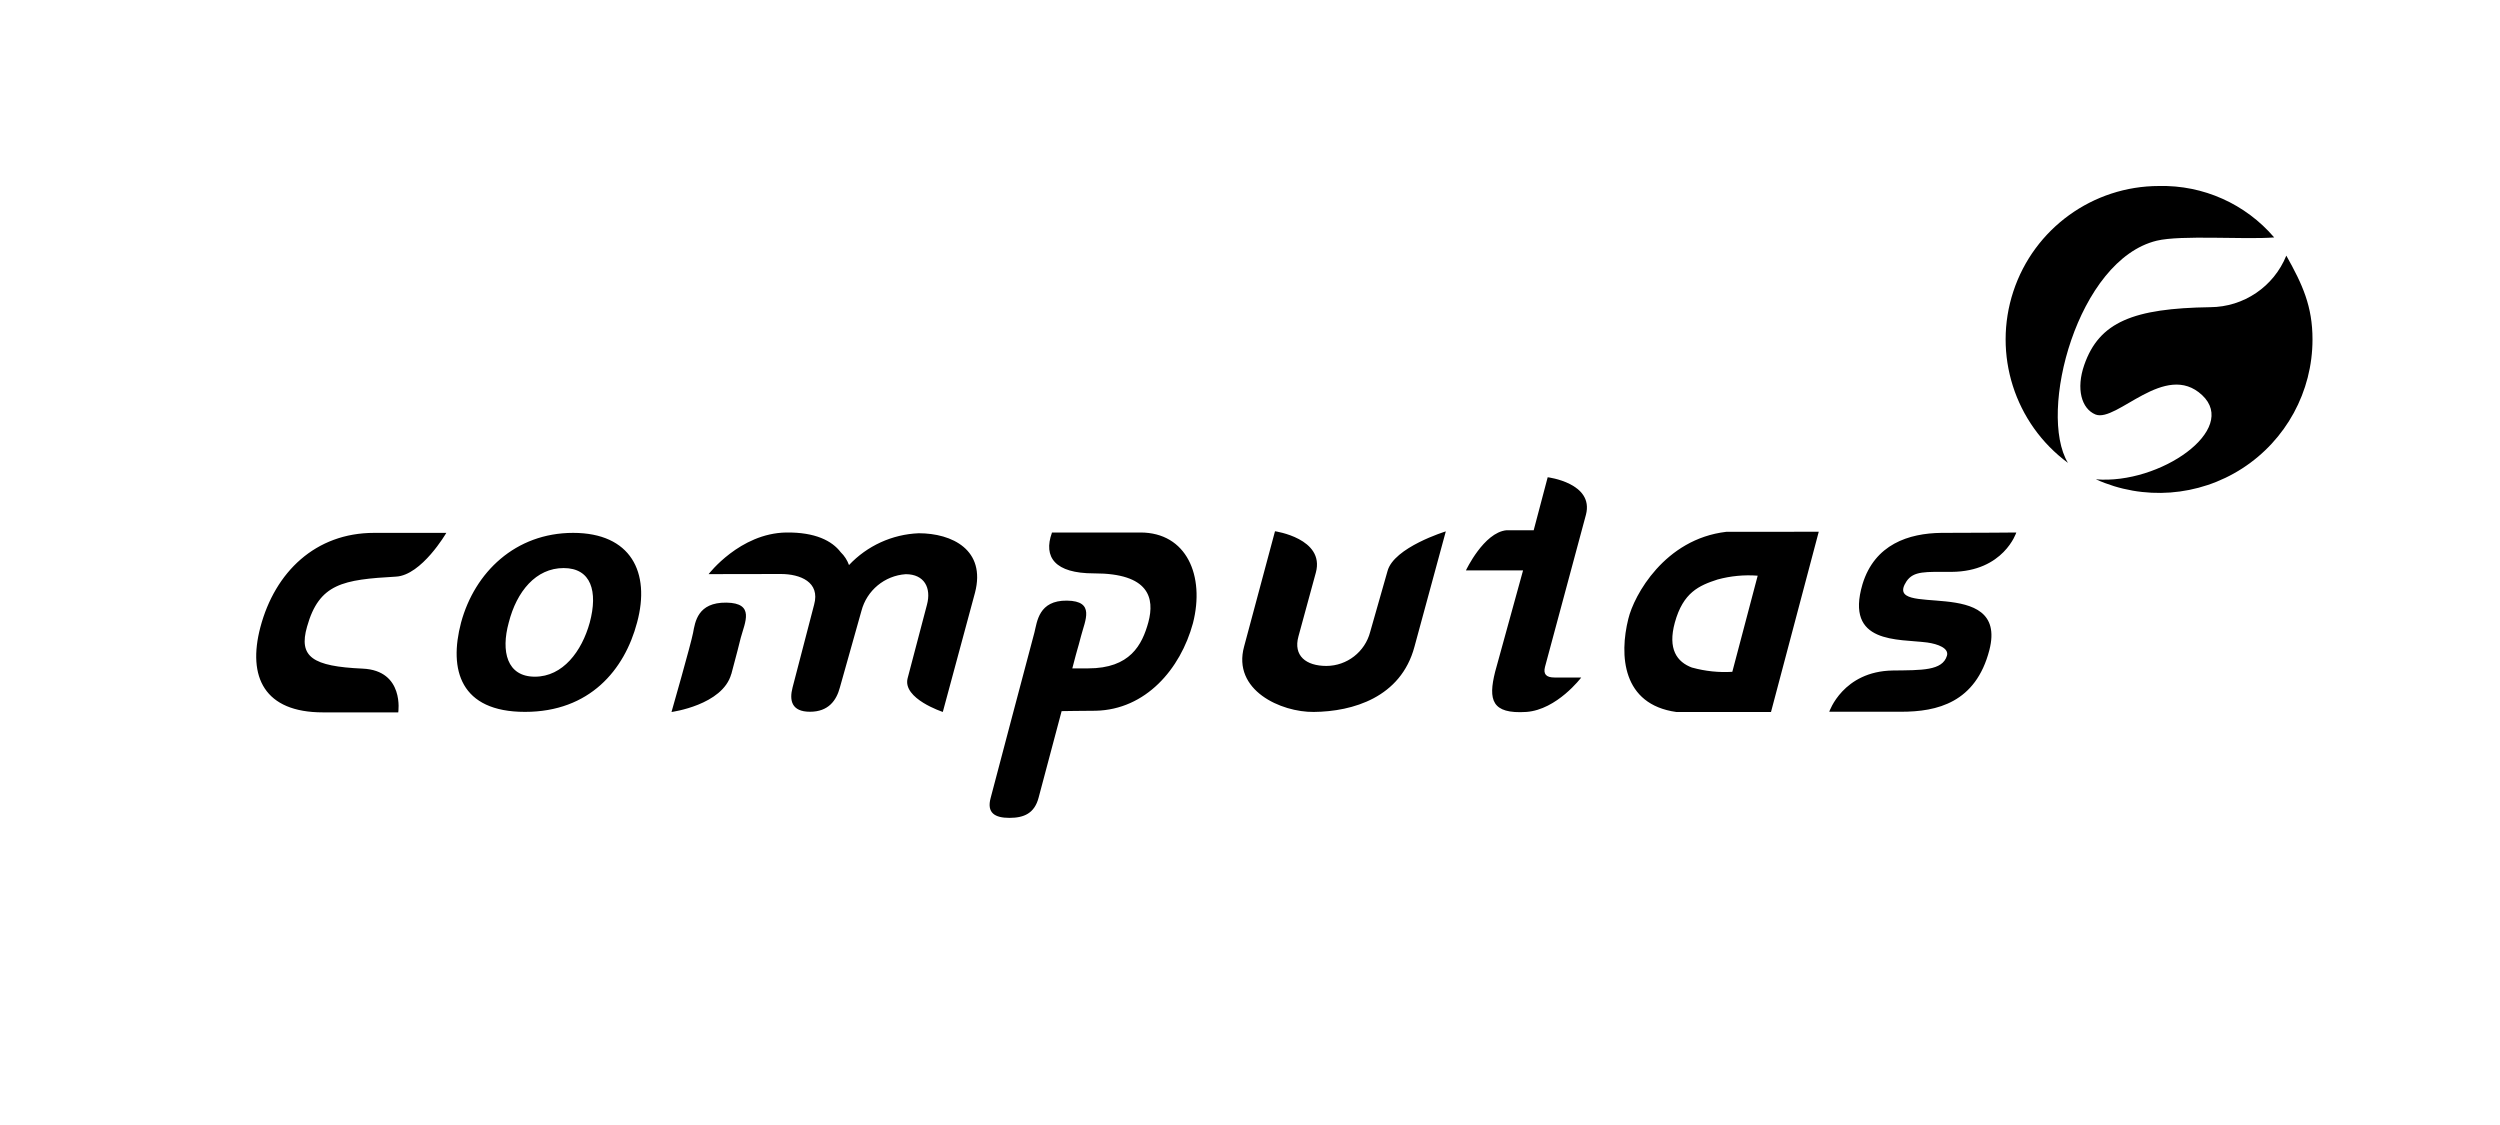
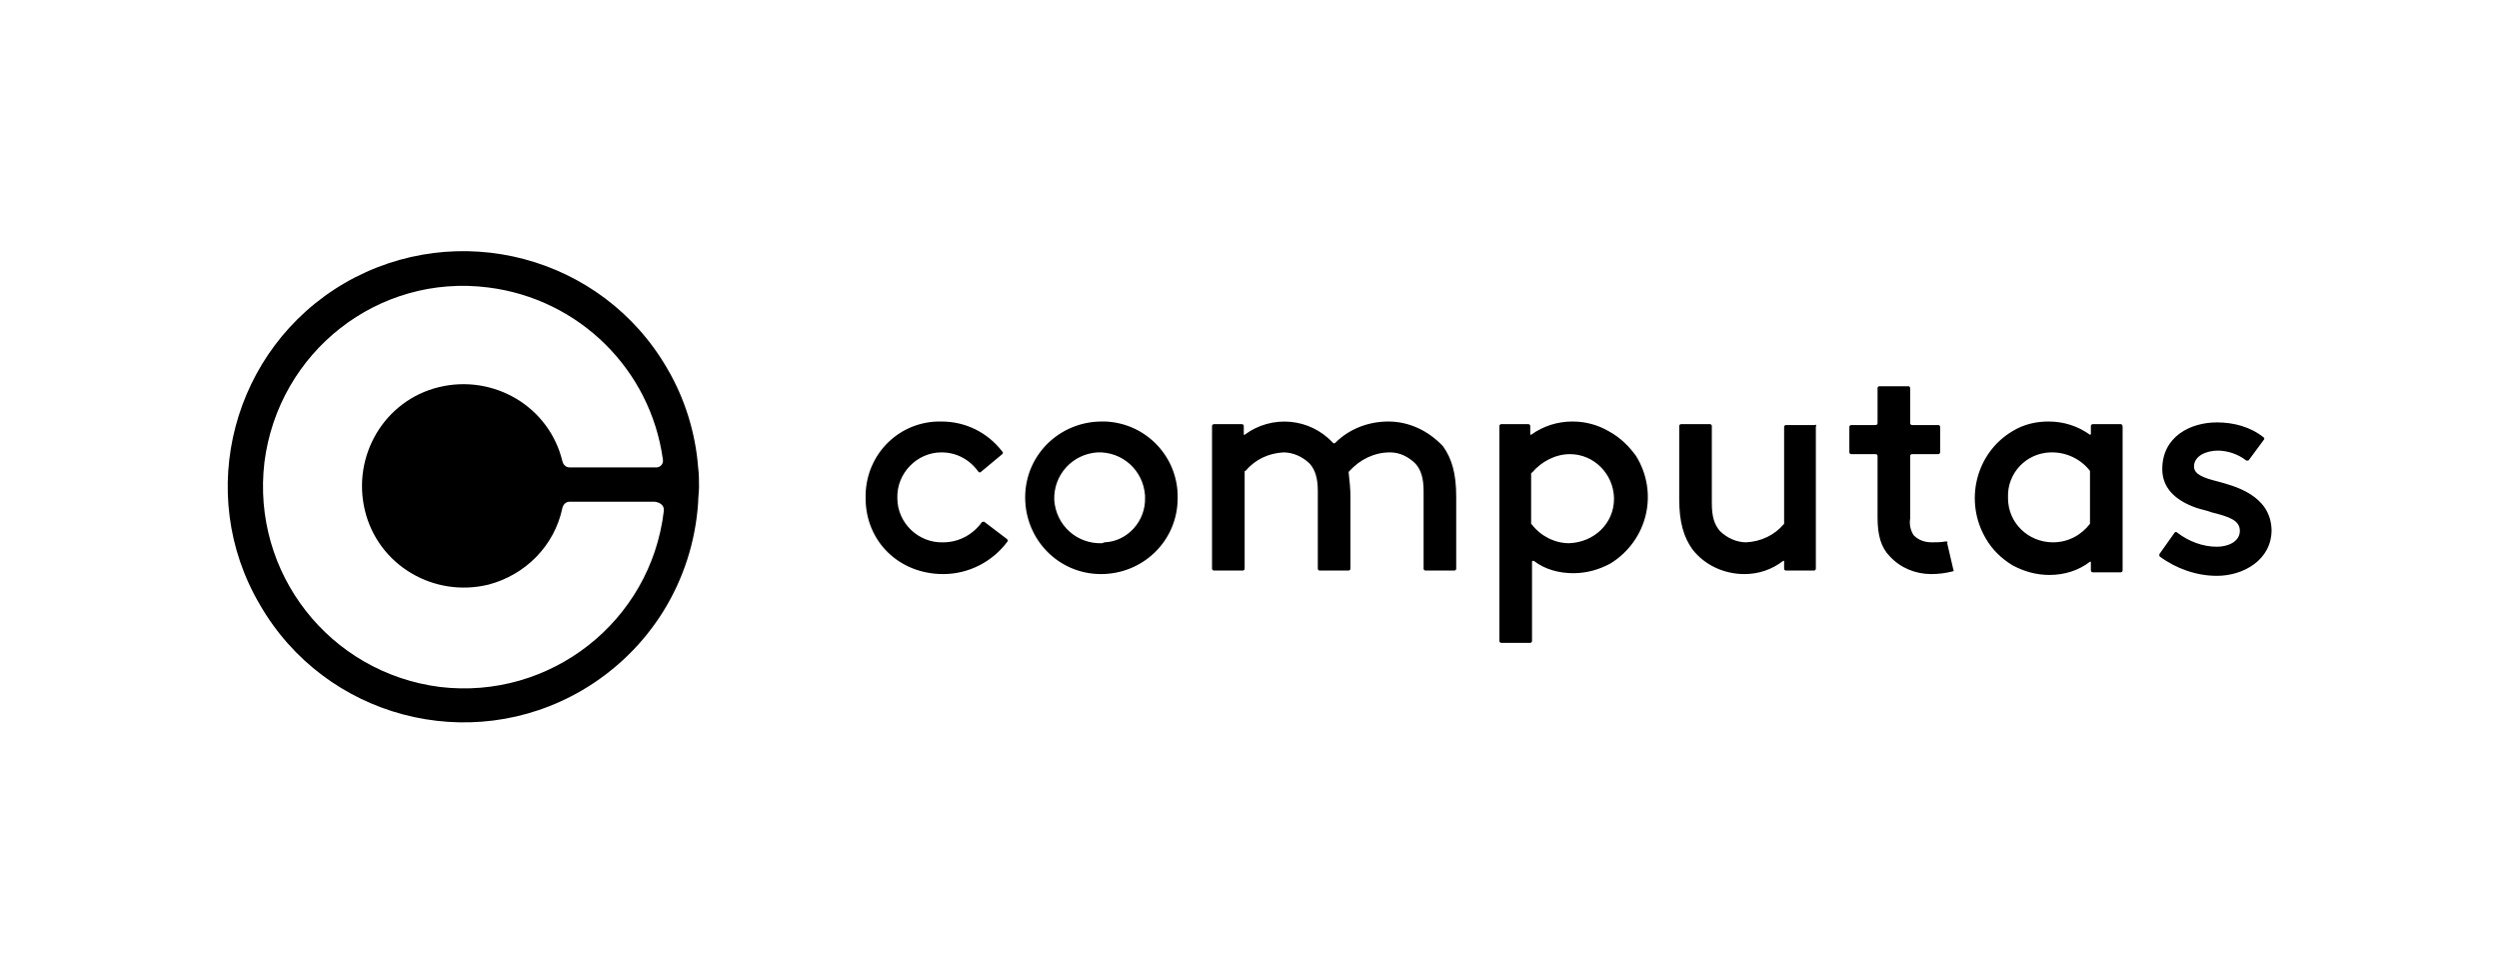
- <svg xmlns="http://www.w3.org/2000/svg" id="Partner" viewBox="0 0 400 180">
-   <defs>
-     <style>.cls-1{fill:#000;}</style>
-   </defs>
-   <path class="cls-1" d="M59.84,85.26H71.41s-3.94,6.78-8.05,7c-8.48.48-12.29,1.09-14.23,8-1.39,4.84.85,6.36,8.9,6.72,6.72.3,5.69,7,5.69,7H51.66c-9.33,0-12.11-5.63-10-13.63C44,91.5,50.51,85.26,59.84,85.26Zm122.63-.06H168.3v.06c-1.39,3.88.48,6.48,6.72,6.48h.06c8.78,0,9.69,3.94,8.66,7.81-1,3.63-2.91,7.39-9.63,7.39h-2.54c1-3.88.73-2.6,1.39-5.15s2.3-5.63-2.24-5.69-4.78,3.39-5.21,5.09c-.36,1.27-7,26.46-7,26.46-.67,2.42.67,3.21,3,3.21s4-.73,4.66-3.21l3.69-13.87s3.75-.06,5.45-.06c8-.18,13.56-6.66,15.56-14C192.82,92.11,189.85,85.2,182.47,85.2ZM81.4,99.61c1.27-5,4.36-8.72,8.78-8.72s5.51,3.75,4.18,8.72c-1.27,4.6-4.3,8.66-8.78,8.66S80.13,104.22,81.4,99.61Zm-7.63,0c-2,7.57-.12,14.29,10.23,14.29s15.93-6.72,17.93-14.29c2.18-8.05-1-14.35-10.23-14.35S75.95,91.56,73.77,99.61Zm152.54,3.88c-2.18,8.11-9.87,10.36-16.11,10.42-5.21.06-13.08-3.45-11.14-10.48L204,85s8,1.15,6.54,6.6l-2.79,10.23c-.85,3.09,1.21,4.72,4.48,4.72a7.27,7.27,0,0,0,7-5.45L222,91.38c1-3.81,9.33-6.36,9.33-6.36Zm17.38-12.23h-9.14s2.85-6.06,6.48-6.42h4.36l2.24-8.48s7.45.91,6.12,6L247.2,106.7c-.3,1.15.18,1.7,1.51,1.7H253s-3.88,5.15-8.78,5.51c-5.57.36-6.12-1.94-5-6.42Zm66.92-6c5.87,0,12-.06,12-.06s-2,6.24-10.36,6.3c-4.18,0-6.06-.18-7.21,1.51-4.06,6.18,16.41-1.27,13.26,11-2.18,8.42-8.36,9.87-14.11,9.87H292.68s2.18-6.48,10.17-6.6c4.6-.06,7.93.06,8.66-2.36.36-1.21-1.45-1.88-3.15-2.12-4.66-.61-13.2.3-10.36-9.33C299.95,87.08,305.4,85.32,310.61,85.26Zm-197.23,6.6s5-6.54,12.41-6.66c4.66-.06,7.33,1.33,8.72,3.15a5.39,5.39,0,0,1,1.33,2.06A16.22,16.22,0,0,1,147,85.32c5.33,0,10.78,2.66,9,9.51l-5.15,19.08s-6.48-2.12-5.63-5.39l3.09-11.75c.73-2.72-.42-4.9-3.39-4.9a7.88,7.88,0,0,0-7.09,5.87L134.38,110c-.55,2.06-1.82,3.88-4.78,3.88s-3.33-1.82-2.79-3.88l3.45-13.26c1-3.63-2.24-4.9-5.33-4.9Zm3.63,16c1.27-4.84.85-3.15,1.51-5.81.67-2.48,2.3-5.57-2.3-5.63s-5,3.09-5.33,4.84-3.45,12.66-3.45,12.66S115.61,112.82,117,107.85Zm159.2-22.77c-9.87,1.15-14.78,10.17-15.68,13.93-1.45,5.81-1,13.69,7.69,14.9h15.14L291,85.08Zm-5.45,21.74c-2.48-.91-3.94-3-2.79-7.21,1.33-4.84,3.88-5.94,6.84-6.9a18.89,18.89,0,0,1,6.42-.61l-4.06,15.38A19.59,19.59,0,0,1,270.76,106.82Z" />
-   <path class="cls-1" d="M345.08,38.51c3.9-.94,14-.15,18.79-.52a23.52,23.52,0,0,0-18.42-8.23,24.55,24.55,0,0,0-14.58,44.3C326,66,332.41,41.58,345.08,38.51Z" />
-   <path class="cls-1" d="M365.81,40.9a13.2,13.2,0,0,1-12.17,8.25c-12.32.18-17.77,2.37-20.16,9.24-1.33,3.82-.45,7,1.8,7.93,3.4,1.33,11.15-8.63,17.06-3.1s-6.77,14.33-17,13.47A24.55,24.55,0,0,0,370,54.31C370,49,368.41,45.53,365.81,40.9Z" />
+ <svg xmlns="http://www.w3.org/2000/svg" version="1.1" id="Layer_1" x="0px" y="0px" viewBox="0 0 283.5 110.4" style="enable-background:new 0 0 283.5 110.4;" xml:space="preserve">
+   <style type="text/css">
+ 	.st0{fill:#000;}
+ </style>
+   <g>
+     <path class="st0" d="M75.7,41.8C68.3,29,51.9,24.7,39.1,32.1C26.4,39.5,22,55.9,29.5,68.6c7.4,12.8,23.8,17.1,36.5,9.7   c7.7-4.5,12.6-12.4,13.2-21.3c0-0.6,0.1-1.2,0.1-1.8c0-0.7,0-1.4-0.1-2.2C78.9,49.1,77.7,45.2,75.7,41.8z M75.3,58   c-1.5,12.5-12.9,21.4-25.4,19.9C37.4,76.3,28.5,65,30,52.4C31.6,39.9,42.9,31,55.4,32.6c10.3,1.3,18.4,9.3,19.8,19.5   c0.1,0.5-0.3,0.9-0.7,0.9c0,0-0.1,0-0.1,0h-9.8c-0.4,0-0.7-0.3-0.8-0.7c-1.5-6.2-7.8-9.9-14-8.4c-6.2,1.5-9.9,7.8-8.4,14   c1.5,6.2,7.8,9.9,14,8.4c4.2-1.1,7.5-4.4,8.4-8.7c0.1-0.4,0.4-0.7,0.8-0.7h9.7C75,57,75.4,57.4,75.3,58   C75.3,57.9,75.3,57.9,75.3,58L75.3,58z M125,47.8c-4.8,0-8.7,3.8-8.7,8.6c0,4.8,3.8,8.7,8.6,8.7c4.8,0,8.7-3.8,8.7-8.6c0,0,0,0,0,0   c0.1-4.6-3.5-8.5-8.2-8.7C125.2,47.8,125.1,47.8,125,47.8L125,47.8z M125,61.6c-2.8,0.1-5.2-2-5.4-4.9c-0.1-2.8,2-5.2,4.9-5.4   c2.8-0.1,5.2,2,5.4,4.9c0,0.1,0,0.2,0,0.2c0.1,2.7-2,5-4.6,5.1C125.1,61.6,125,61.6,125,61.6L125,61.6z M111.7,59.2   c-0.1-0.1-0.2,0-0.3,0c-1,1.4-2.6,2.3-4.4,2.3c-2.8,0.1-5.2-2.2-5.2-5c-0.1-2.8,2.2-5.2,5-5.2c1.7,0,3.2,0.8,4.2,2.2   c0.1,0.1,0.2,0.1,0.3,0c0,0,0,0,0,0l2.4-2c0.1-0.1,0.1-0.2,0-0.3c-1.7-2.2-4.2-3.4-6.9-3.4c-4.7-0.1-8.5,3.6-8.6,8.3   c0,0.1,0,0.2,0,0.4c0,4.9,3.8,8.6,8.8,8.6c2.9,0,5.6-1.4,7.3-3.7c0.1-0.1,0-0.2-0.1-0.3L111.7,59.2z M251.6,54.6   c-1.6-0.4-2.7-0.8-2.7-1.7c0-1.2,1.4-1.8,2.7-1.8c1.1,0,2.3,0.4,3.2,1.1c0.1,0.1,0.2,0,0.3,0l1.7-2.3c0.1-0.1,0.1-0.2,0-0.3   c-1.5-1.2-3.4-1.7-5.3-1.7c-3,0-6.2,1.6-6.2,5.3c0,2,1.3,3.5,3.9,4.4c0.6,0.2,1.2,0.3,1.7,0.5c2,0.5,3.2,0.9,3.2,2.1   s-1.3,1.8-2.6,1.8c-1.6,0-3.2-0.6-4.5-1.6c-0.1-0.1-0.2-0.1-0.3,0c0,0,0,0,0,0l-1.7,2.4c-0.1,0.1,0,0.2,0,0.3   c1.9,1.4,4.2,2.2,6.5,2.2c3,0,6.2-1.8,6.2-5.2C257.6,56.1,253.4,55.1,251.6,54.6z M157.5,47.8c-2.2,0-4.4,0.8-6,2.4   c-0.1,0.1-0.2,0.1-0.3,0c-2.6-2.8-6.9-3.2-10-0.9c0,0-0.1,0-0.1,0c0,0,0,0,0-0.1v-0.9c0-0.1-0.1-0.2-0.2-0.2h-3.2   c-0.1,0-0.2,0.1-0.2,0.2c0,0,0,0,0,0v16.2c0,0.1,0.1,0.2,0.2,0.2l0,0h3.3c0.1,0,0.2-0.1,0.2-0.2l0,0v-11c0-0.1,0-0.1,0.1-0.1   c1.1-1.3,2.6-2,4.3-2.1c1.1,0,2.2,0.5,3,1.3c0.6,0.7,0.9,1.6,0.9,3.1v8.8c0,0.1,0.1,0.2,0.2,0.2l0,0h3.3c0.1,0,0.2-0.1,0.2-0.2l0,0   v-8.2c0-0.9-0.1-1.8-0.2-2.7c0-0.1,0-0.1,0.1-0.2c1.2-1.3,2.8-2.1,4.6-2.1c1.1,0,2.1,0.5,2.9,1.3c0.6,0.7,0.9,1.6,0.9,3.1v8.8   c0,0.1,0.1,0.2,0.2,0.2c0,0,0,0,0,0h3.3c0.1,0,0.2-0.1,0.2-0.2c0,0,0,0,0,0v-8.2c0-2.6-0.5-4.3-1.5-5.7   C162,48.8,159.8,47.8,157.5,47.8z M220.7,61.4c-0.5,0.1-1,0.1-1.5,0.1c-0.8,0-1.5-0.2-2.1-0.8c-0.4-0.6-0.5-1.3-0.4-1.9v-7.1   c0-0.1,0.1-0.2,0.2-0.2c0,0,0,0,0,0h3c0.1,0,0.2-0.1,0.2-0.2c0,0,0,0,0,0v-2.9c0-0.1-0.1-0.2-0.2-0.2l0,0h-3   c-0.1,0-0.2-0.1-0.2-0.2l0,0v-4c0-0.1-0.1-0.2-0.2-0.2l0,0h-3.3c-0.1,0-0.2,0.1-0.2,0.2l0,0v4c0,0.1-0.1,0.2-0.2,0.2c0,0,0,0,0,0   H210c-0.1,0-0.2,0.1-0.2,0.2c0,0,0,0,0,0v2.9c0,0.1,0.1,0.2,0.2,0.2l0,0h2.8c0.1,0,0.2,0.1,0.2,0.2l0,0v7c0,2,0.4,3.4,1.4,4.4   c1.2,1.3,2.9,2,4.7,2c0.8,0,1.6-0.1,2.4-0.3c0.1,0,0.2-0.1,0.1-0.2c0,0,0,0,0,0l-0.7-3C221,61.4,220.9,61.4,220.7,61.4   C220.8,61.4,220.7,61.4,220.7,61.4z M240.6,48.1h-3.2c-0.1,0-0.2,0.1-0.2,0.2l0,0v0.9c0,0,0,0.1-0.1,0.1c0,0,0,0,0,0   c-1.4-1-3-1.5-4.7-1.5c-1.4,0-2.8,0.3-4.1,1.1c-4.2,2.5-5.5,8-3,12.2c0.7,1.2,1.7,2.2,3,3c1.3,0.7,2.7,1.1,4.2,1.1   c1.7,0,3.3-0.5,4.6-1.5c0,0,0.1,0,0.1,0c0,0,0,0,0,0.1v0.9c0,0.1,0.1,0.2,0.2,0.2c0,0,0,0,0,0h3.2c0.1,0,0.2-0.1,0.2-0.2   c0,0,0,0,0,0V48.4C240.8,48.2,240.7,48.1,240.6,48.1C240.6,48.1,240.6,48.1,240.6,48.1L240.6,48.1z M237.1,59.3c0,0,0,0.1,0,0.1   c-1,1.3-2.5,2.1-4.2,2.1c-2.8,0-5.1-2.2-5.1-5c0,0,0-0.1,0-0.1c-0.1-2.7,2-5,4.8-5.1c0.1,0,0.1,0,0.2,0c1.7,0,3.3,0.8,4.3,2.1   c0,0,0,0.1,0,0.1L237.1,59.3z M182.5,48.9c-1.2-0.7-2.6-1.1-4.1-1.1c-1.7,0-3.3,0.5-4.7,1.5c0,0-0.1,0-0.1,0c0,0,0,0,0-0.1v-0.9   c0-0.1-0.1-0.2-0.2-0.2h-3.1c-0.1,0-0.2,0.1-0.2,0.2c0,0,0,0,0,0v24.4c0,0.1,0.1,0.2,0.2,0.2c0,0,0,0,0,0h3.3   c0.1,0,0.2-0.1,0.2-0.2c0,0,0,0,0,0v-9c0,0,0-0.1,0.1-0.1c0,0,0,0,0.1,0c1.3,1,2.9,1.4,4.5,1.4c1.5,0,2.9-0.4,4.2-1.1   c4.2-2.6,5.5-8,2.9-12.2C184.8,50.6,183.8,49.6,182.5,48.9L182.5,48.9z M178,61.6c-1.6,0-3.2-0.8-4.2-2.1c0,0-0.1-0.1-0.1-0.1v-5.7   c0-0.1,0-0.1,0.1-0.1c1.1-1.3,2.7-2.1,4.3-2.1c2.7,0,4.9,2.2,5,4.9c0,0.1,0,0.2,0,0.2C183.1,59.3,180.9,61.5,178,61.6   C178,61.6,178,61.6,178,61.6L178,61.6z M205.9,48.2h-3.3c-0.1,0-0.2,0.1-0.2,0.2l0,0v10.9c0,0,0,0.1,0,0.1c-1.1,1.3-2.6,2-4.3,2.1   c-1.1,0-2.2-0.5-3-1.3c-0.6-0.7-0.9-1.6-0.9-3.1v-8.8c0-0.1-0.1-0.2-0.2-0.2h-3.3c-0.1,0-0.2,0.1-0.2,0.2v8.3   c0,2.6,0.5,4.3,1.5,5.7c1.4,1.8,3.6,2.8,5.9,2.8c1.6,0,3.1-0.5,4.4-1.5c0,0,0.1,0,0.1,0c0,0,0,0,0,0v0.9c0,0.1,0.1,0.2,0.2,0.2   c0,0,0,0,0,0h3.2c0.1,0,0.2-0.1,0.2-0.2c0,0,0,0,0,0V48.4C206.1,48.2,206,48.1,205.9,48.2C205.9,48.1,205.9,48.1,205.9,48.2   L205.9,48.2z" />
+   </g>
</svg>
